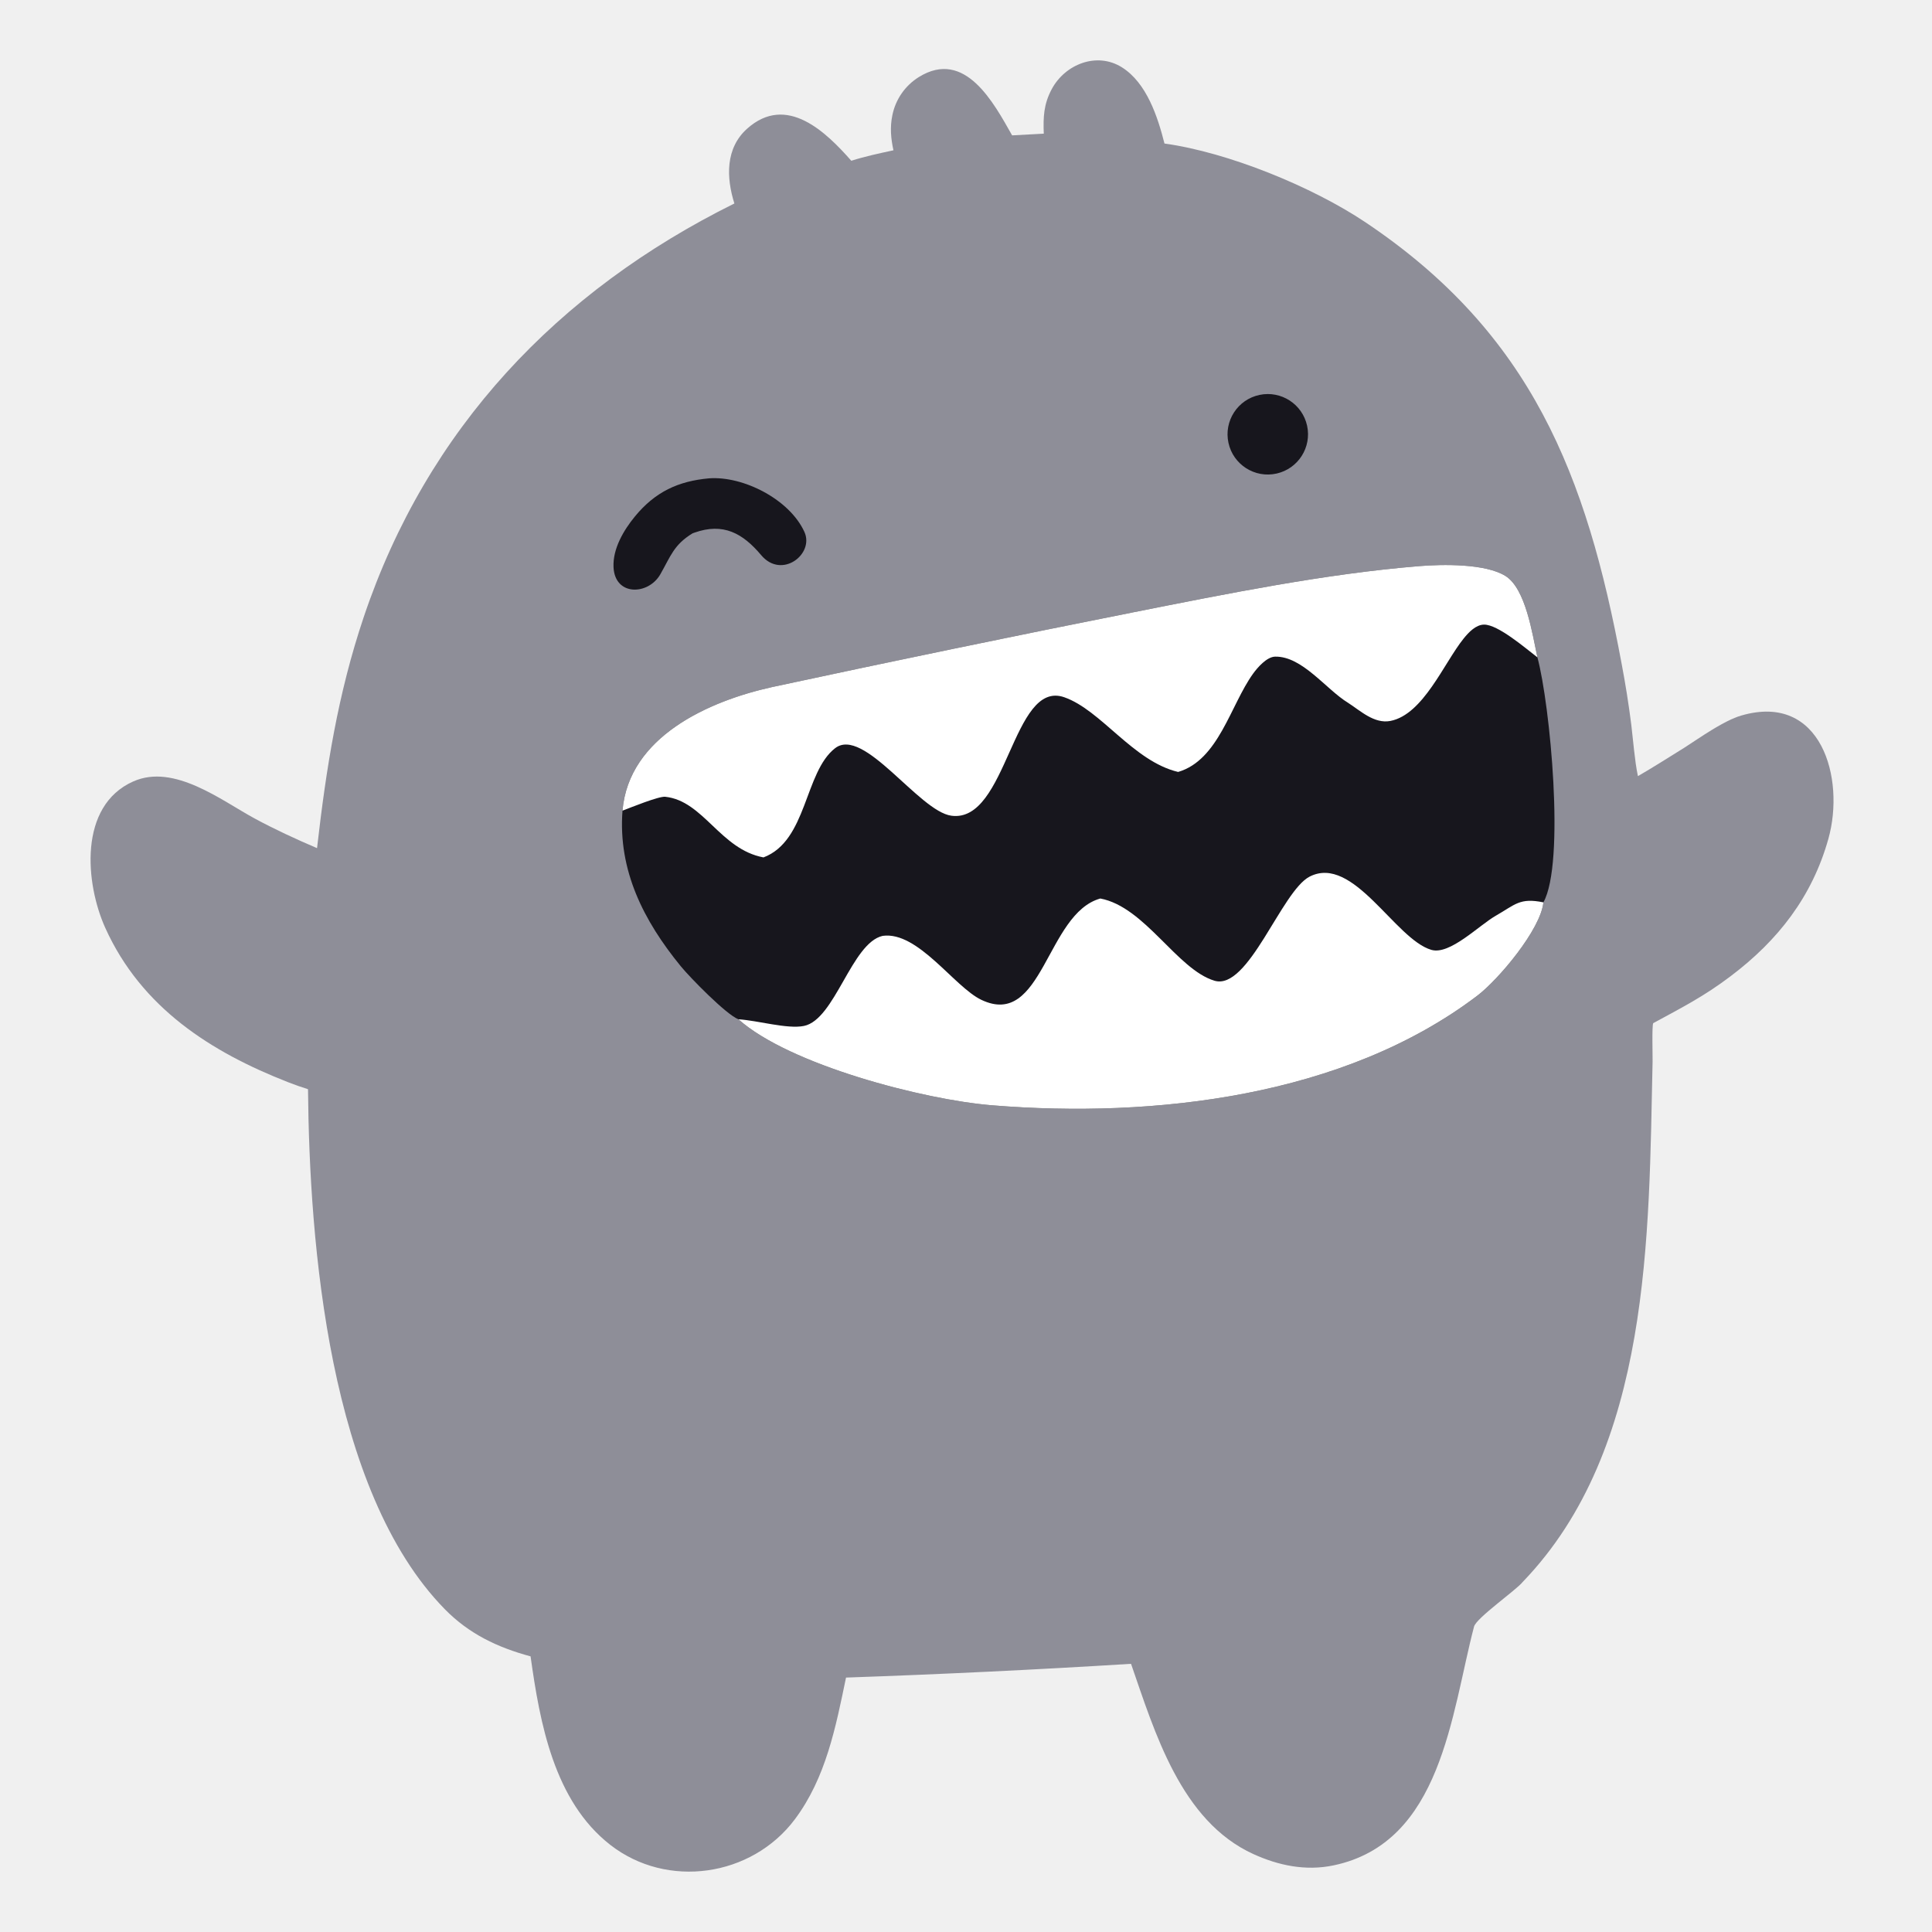
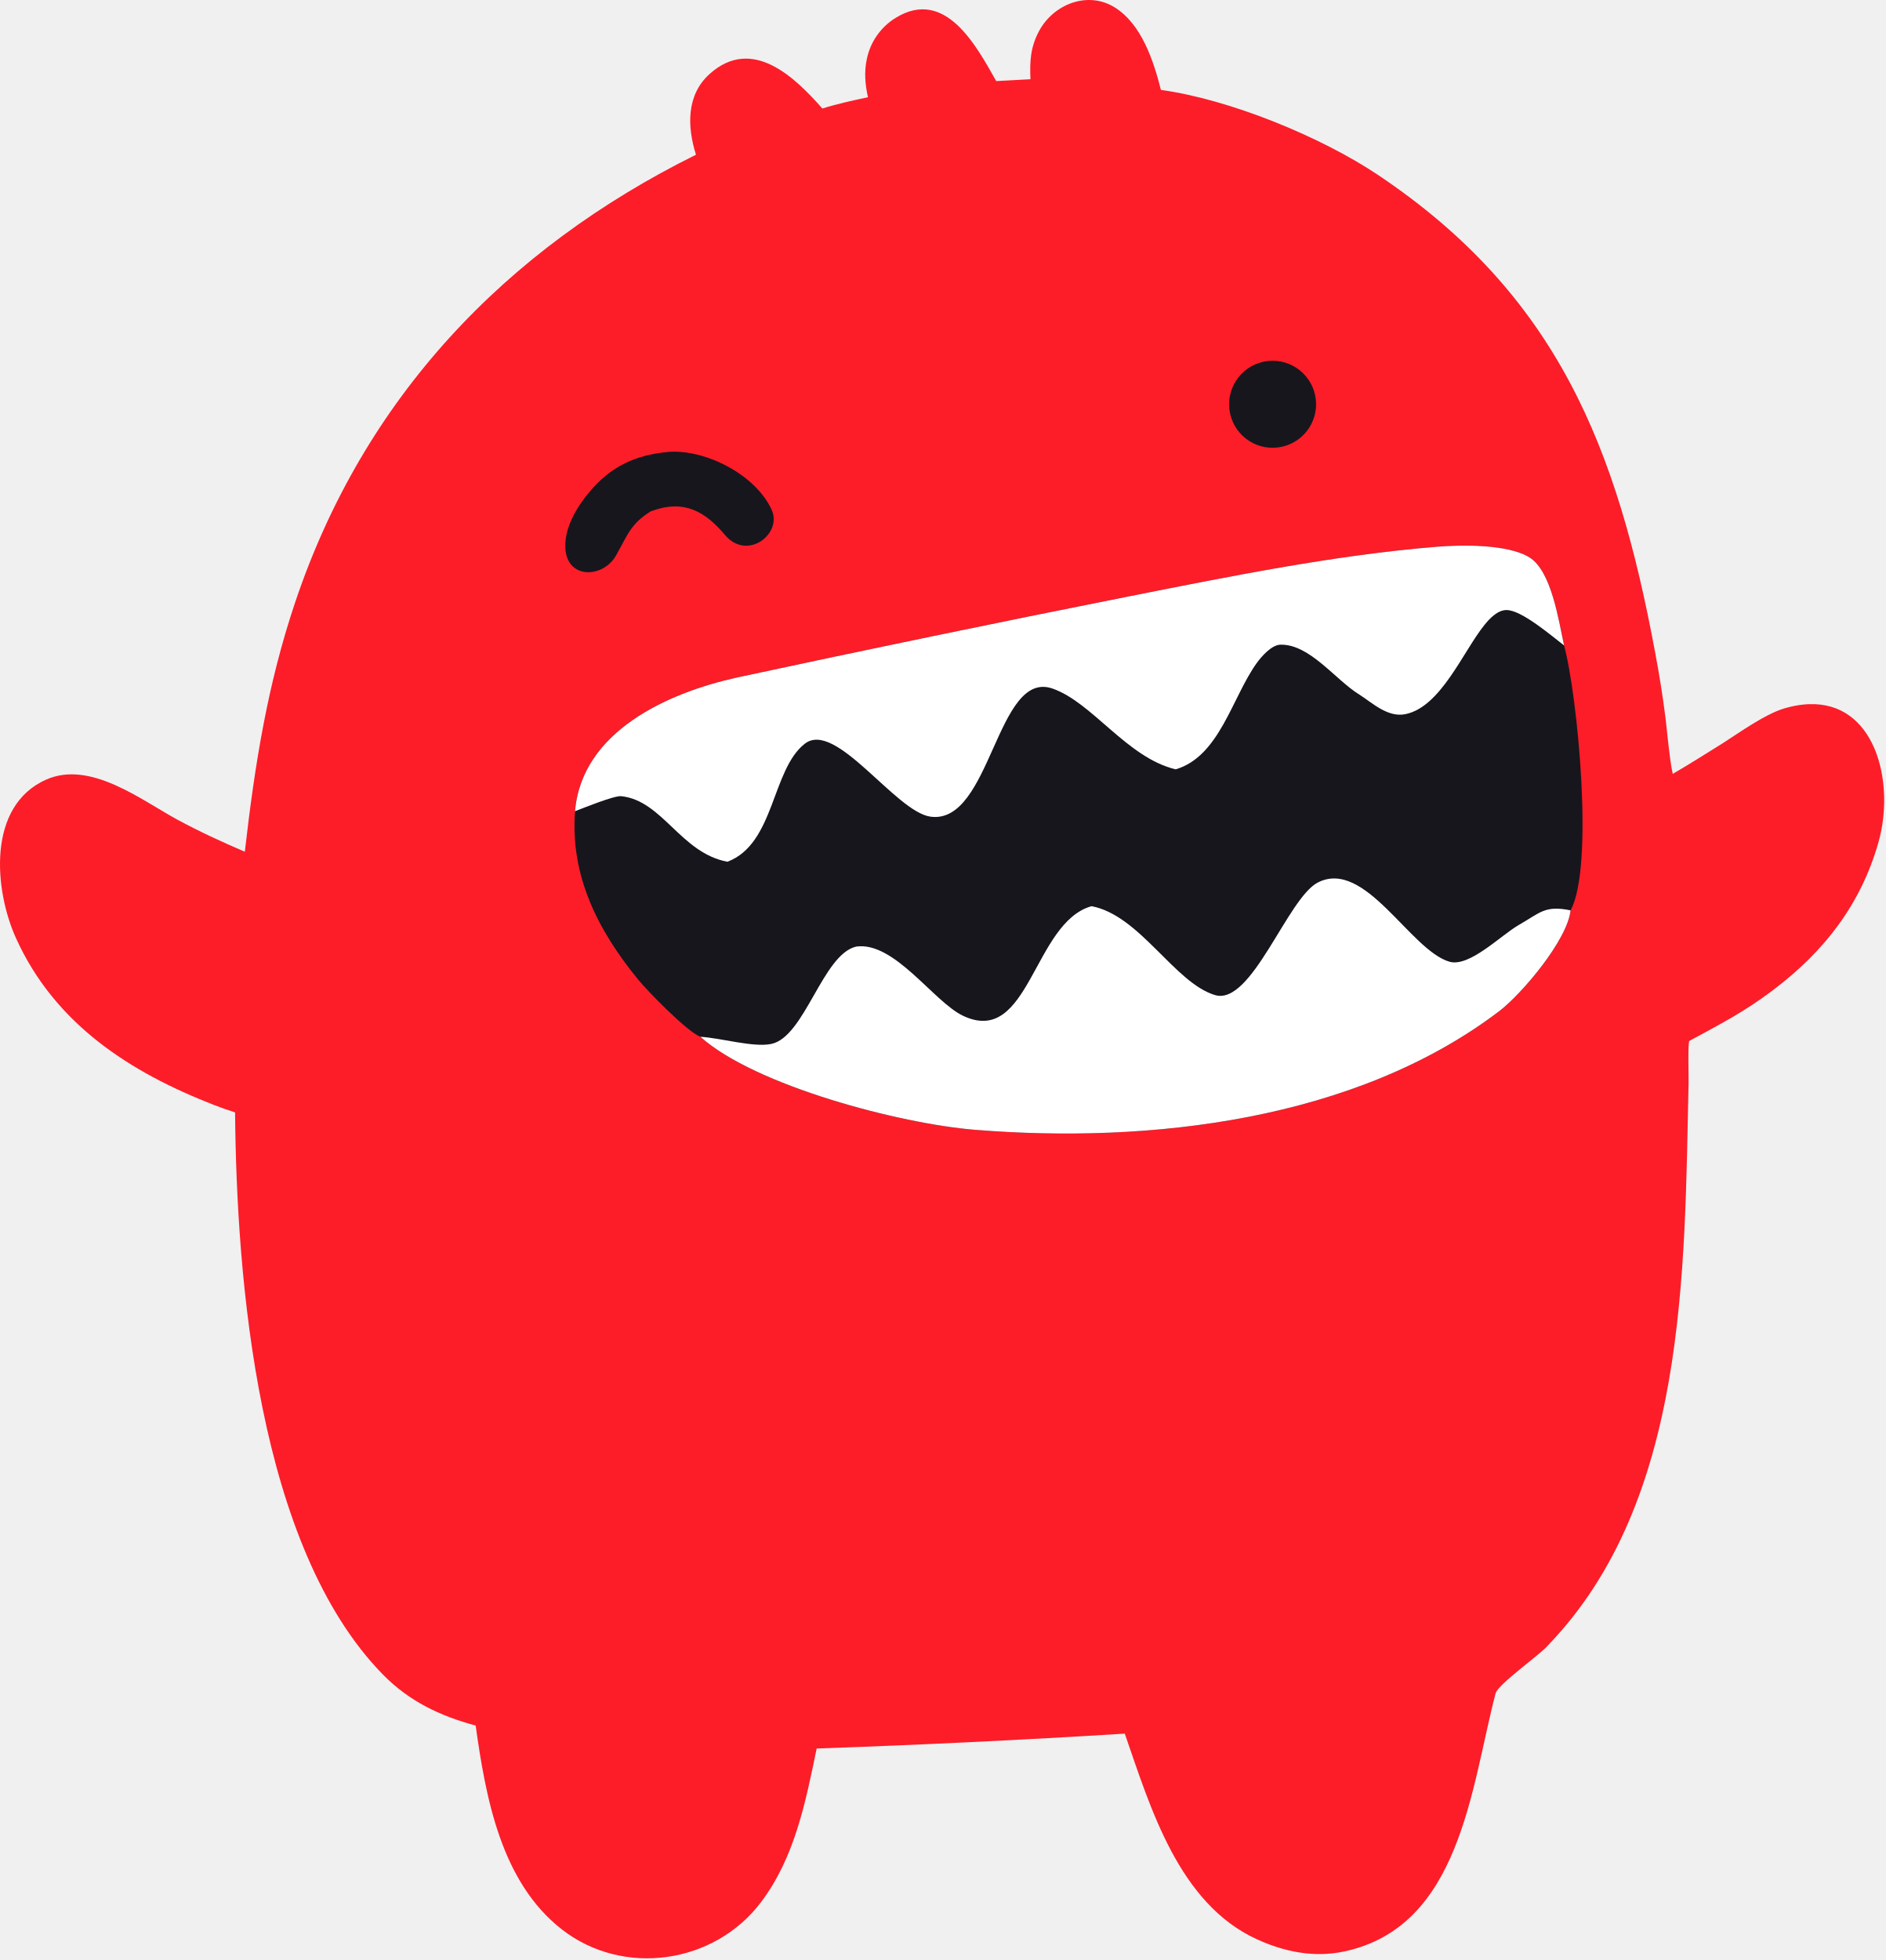
- <svg xmlns="http://www.w3.org/2000/svg" width="256" height="256" viewBox="0 0 256 256" fill="none">
-   <path d="M139.348 11.834C141.108 8.515 145.336 6.823 148.672 8.929C151.935 10.989 153.402 15.46 154.298 19.019C162.725 20.181 173.886 24.737 180.927 29.452C202.943 44.199 210.228 62.981 214.865 87.897C215.376 90.58 215.804 93.279 216.149 95.988C216.375 97.871 216.626 100.924 217.004 102.691L217.036 102.841C219.077 101.659 221.183 100.318 223.188 99.071C224.228 98.404 225.53 97.508 226.866 96.694C227.033 96.593 227.201 96.492 227.368 96.394C227.871 96.098 228.375 95.819 228.867 95.573C229.195 95.409 229.518 95.26 229.833 95.131C230.147 95.001 230.453 94.892 230.747 94.807C241.327 91.732 244.518 103.122 242.272 111.141C240.127 118.805 235.599 124.62 229.296 129.366C225.825 131.999 222.856 133.513 219.065 135.571C218.871 135.837 218.993 139.925 218.977 140.657C218.464 163.671 218.824 191.914 201.77 209.613C200.936 210.683 195.617 214.383 195.317 215.535C192.288 227.117 191.042 244.166 176.708 247.171C172.963 247.958 169.355 247.163 166.09 245.679C156.445 241.291 152.994 229.443 149.867 220.465C137.288 221.244 124.698 221.851 112.102 222.287C110.745 228.85 109.426 235.606 105.304 241.09C99.584 248.701 88.4 250.328 80.862 244.452C73.412 238.645 71.537 228.316 70.304 219.477C65.911 218.29 62.138 216.494 58.924 213.211C43.567 197.519 40.999 164.788 40.813 144.327C39.931 144.051 39.057 143.744 38.195 143.406C27.939 139.405 18.739 133.527 13.96 122.973C11.301 117.1 10.358 106.784 17.659 103.544C23.075 101.14 29.322 106.059 33.765 108.465C36.358 109.869 39.195 111.182 42.009 112.383C43.23 101.752 44.765 91.968 48.193 81.775C56.592 56.806 73.894 38.57 97.309 26.962C96.223 23.513 96.114 19.632 98.994 17.055C104.245 12.357 109.491 17.544 112.801 21.301C114.659 20.714 116.489 20.323 118.388 19.915C118.042 18.359 117.913 16.838 118.243 15.266C118.666 13.168 119.937 11.337 121.755 10.207C127.878 6.412 131.688 13.667 134.112 17.938L138.306 17.71C138.222 15.529 138.288 13.832 139.348 11.834Z" fill="#8E8E98" />
-   <path d="M82.485 107.418C83.308 97.605 93.916 92.9 102.284 91.045C118.248 87.611 134.24 84.3 150.255 81.114C162.579 78.675 175.556 76.028 188.083 75.011C191.162 74.761 196.819 74.665 199.475 76.315C202.173 77.994 203.042 84.01 203.714 87.1C205.384 93.265 207.419 114.355 204.508 119.567C204.15 123.161 198.556 129.808 195.728 131.952C178.089 145.332 152.911 148.205 131.463 146.459C122.309 145.714 104.583 141.077 97.846 135.061C96.235 134.448 91.424 129.522 90.216 128.045C85.274 122.005 81.88 115.32 82.485 107.418Z" fill="#17161D" />
-   <path d="M82.485 107.418C83.308 97.605 93.916 92.9 102.284 91.045C118.248 87.611 134.24 84.3 150.255 81.114C162.579 78.675 175.556 76.028 188.083 75.011C191.162 74.761 196.819 74.665 199.475 76.315C202.173 77.994 203.042 84.01 203.714 87.1C202.204 85.951 198.501 82.743 196.646 82.764C195.569 82.776 194.624 83.759 193.933 84.618C191.317 87.871 188.593 94.672 184.241 95.527C182.083 95.951 180.206 94.133 178.623 93.125C175.698 91.339 172.558 86.935 168.961 87.008C167.852 87.031 166.615 88.462 166.024 89.286C163.028 93.459 161.48 100.705 156.107 102.287C150.144 100.862 145.921 94.103 141.022 92.39C134.129 89.978 133.489 109.07 126.074 108.089C121.775 107.52 114.443 96.195 110.65 99.144C106.567 102.32 106.979 111.41 101.165 113.611C95.43 112.536 93.228 106.119 88.148 105.576C87.286 105.484 83.511 107.029 82.485 107.418Z" fill="white" />
-   <path d="M145.799 119.057C151.721 120.173 155.956 128.452 160.92 129.949C165.423 131.309 169.802 118.065 173.534 116.155C179.323 113.19 184.845 124.456 189.66 125.861C192.116 126.577 195.968 122.61 198.203 121.336C200.781 119.866 201.361 118.921 204.508 119.567C204.15 123.161 198.556 129.808 195.728 131.952C178.089 145.332 152.911 148.205 131.463 146.459C122.309 145.714 104.583 141.077 97.846 135.061C100.409 135.217 104.315 136.387 106.52 135.944C110.653 135.113 112.827 124.933 116.962 124.006C121.643 123.366 126.428 130.765 130.032 132.482C138.184 136.367 138.635 121.052 145.799 119.057Z" fill="white" />
-   <path d="M93.977 63.38C98.493 63.061 104.615 66.16 106.588 70.48C107.928 73.414 103.593 76.802 100.865 73.564C98.41 70.65 95.839 69.225 92.017 70.579L91.764 70.671C89.279 72.19 88.878 73.677 87.498 76.096C85.914 78.873 81.48 79.025 81.296 75.16C81.179 72.711 82.636 70.248 84.145 68.417C86.819 65.174 89.87 63.744 93.977 63.38Z" fill="#17161D" />
-   <path d="M166.9 52.326C169.765 51.729 172.576 53.554 173.198 56.414C173.819 59.275 172.017 62.101 169.162 62.746C166.273 63.399 163.406 61.572 162.777 58.677C162.149 55.783 164 52.931 166.9 52.326Z" fill="#17161D" />
+ <svg xmlns="http://www.w3.org/2000/svg" width="636" height="661" viewBox="0 0 636 661" fill="none">
+   <path d="M350.433 10.55C355.279 1.416 366.914 -3.24 376.094 2.556C385.073 8.225 389.108 20.528 391.573 30.32C414.763 33.519 445.478 46.055 464.853 59.031C525.438 99.611 545.484 151.295 558.244 219.858C559.649 227.243 560.828 234.669 561.778 242.126C562.398 247.307 563.089 255.707 564.129 260.571L564.219 260.982C569.833 257.73 575.628 254.039 581.148 250.608C584.008 248.773 587.592 246.308 591.269 244.068C592.878 243.088 594.504 242.151 596.096 241.328C598.142 240.27 600.13 239.401 601.948 238.872C602.175 238.806 602.402 238.743 602.627 238.682C603.077 238.559 603.522 238.446 603.962 238.343C605.722 237.929 607.404 237.666 609.008 237.542C609.409 237.511 609.805 237.488 610.196 237.475C621.151 237.089 628.318 243.368 632.147 252.201C632.489 252.99 632.805 253.799 633.094 254.625C636.215 263.551 636.271 274.511 633.664 283.82C627.759 304.912 615.299 320.914 597.954 333.975C588.404 341.22 580.234 345.385 569.804 351.05C569.269 351.775 569.603 363.03 569.558 365.045C568.148 428.375 569.139 506.095 522.209 554.8C519.914 557.745 505.28 567.924 504.454 571.095C496.119 602.965 492.688 649.88 453.243 658.15C442.938 660.315 433.008 658.13 424.023 654.045C397.483 641.97 387.989 609.365 379.384 584.66C344.769 586.805 310.123 588.475 275.459 589.675C271.727 607.735 268.095 626.325 256.752 641.415C241.013 662.36 210.235 666.84 189.493 650.67C168.992 634.69 163.835 606.265 160.44 581.94C148.353 578.675 137.97 573.735 129.125 564.7C86.865 521.52 79.799 431.451 79.288 375.146C76.859 374.385 74.455 373.54 72.084 372.61C43.861 361.6 18.544 345.425 5.392 316.381C-1.925 300.221 -4.521 271.835 15.571 262.918C30.476 256.303 47.664 269.839 59.892 276.458C67.029 280.322 74.835 283.937 82.577 287.24C85.937 257.985 90.162 231.063 99.596 203.015C122.706 134.305 170.32 84.123 234.752 52.179C231.764 42.688 231.462 32.007 239.389 24.915C253.837 11.988 268.274 26.262 277.383 36.6C282.498 34.985 287.532 33.91 292.758 32.788C291.807 28.506 291.451 24.32 292.36 19.992C293.524 14.219 297.02 9.182 302.022 6.073C318.874 -4.371 329.358 15.594 336.028 27.346L347.568 26.72C347.338 20.717 347.519 16.047 350.433 10.55Z" fill="#FC1D29" />
+   <path d="M193.96 273.579C196.225 246.573 225.417 233.626 248.441 228.524C292.372 219.072 336.378 209.962 380.448 201.195C414.363 194.483 450.073 187.199 484.543 184.4C493.018 183.712 508.583 183.447 515.893 187.99C523.318 192.609 525.708 209.164 527.558 217.667C532.153 234.632 537.753 292.668 529.743 307.009C528.758 316.9 513.363 335.19 505.583 341.09C457.043 377.91 387.758 385.815 328.738 381.01C303.547 378.96 254.768 366.2 236.23 349.645C231.797 347.96 218.557 334.405 215.234 330.34C201.633 313.717 192.294 295.323 193.96 273.579Z" fill="#17161D" />
+   <path d="M193.96 273.579C196.225 246.573 225.417 233.626 248.441 228.524C292.372 219.072 336.378 209.962 380.448 201.195C414.363 194.483 450.073 187.199 484.543 184.4C493.018 183.712 508.583 183.447 515.893 187.99C523.318 192.609 525.708 209.164 527.558 217.667C523.403 214.505 513.213 205.676 508.108 205.734C505.143 205.767 502.543 208.474 500.643 210.836C493.443 219.788 485.948 238.503 473.973 240.856C468.033 242.023 462.868 237.021 458.513 234.247C450.463 229.331 441.823 217.212 431.923 217.414C428.873 217.476 425.468 221.416 423.843 223.682C415.598 235.166 411.338 255.105 396.553 259.457C380.143 255.537 368.523 236.939 355.043 232.223C336.073 225.588 334.313 278.124 313.908 275.424C302.078 273.858 281.901 242.695 271.465 250.811C260.227 259.55 261.363 284.564 245.364 290.621C229.582 287.662 223.522 270.002 209.544 268.508C207.17 268.255 196.783 272.509 193.96 273.579Z" fill="white" />
+   <path d="M368.188 305.605C384.483 308.677 396.138 331.46 409.798 335.58C422.188 339.32 434.238 302.875 444.508 297.619C460.438 289.462 475.633 320.462 488.883 324.33C495.643 326.3 506.243 315.382 512.393 311.876C519.488 307.833 521.083 305.23 529.743 307.009C528.758 316.9 513.363 335.19 505.583 341.09C457.043 377.91 387.758 385.815 328.738 381.01C303.547 378.96 254.768 366.2 236.23 349.645C243.283 350.075 254.032 353.295 260.098 352.075C271.472 349.79 277.454 321.775 288.834 319.224C301.714 317.463 314.883 337.825 324.798 342.55C347.233 353.24 348.473 311.095 368.188 305.605Z" fill="white" />
+   <path d="M225.584 152.394C238.011 151.515 254.856 160.043 260.286 171.93C263.975 180.004 252.044 189.327 244.539 180.419C237.781 172.399 230.708 168.478 220.191 172.204L219.493 172.457C212.655 176.637 211.551 180.729 207.755 187.385C203.395 195.028 191.194 195.446 190.688 184.81C190.367 178.07 194.374 171.293 198.529 166.254C205.887 157.33 214.282 153.395 225.584 152.394Z" fill="#17161D" />
+   <path d="M426.253 121.976C434.138 120.333 441.873 125.354 443.583 133.225C445.293 141.096 440.333 148.873 432.478 150.649C424.528 152.445 416.638 147.417 414.908 139.452C413.178 131.487 418.273 123.639 426.253 121.976Z" fill="#17161D" />
</svg>
